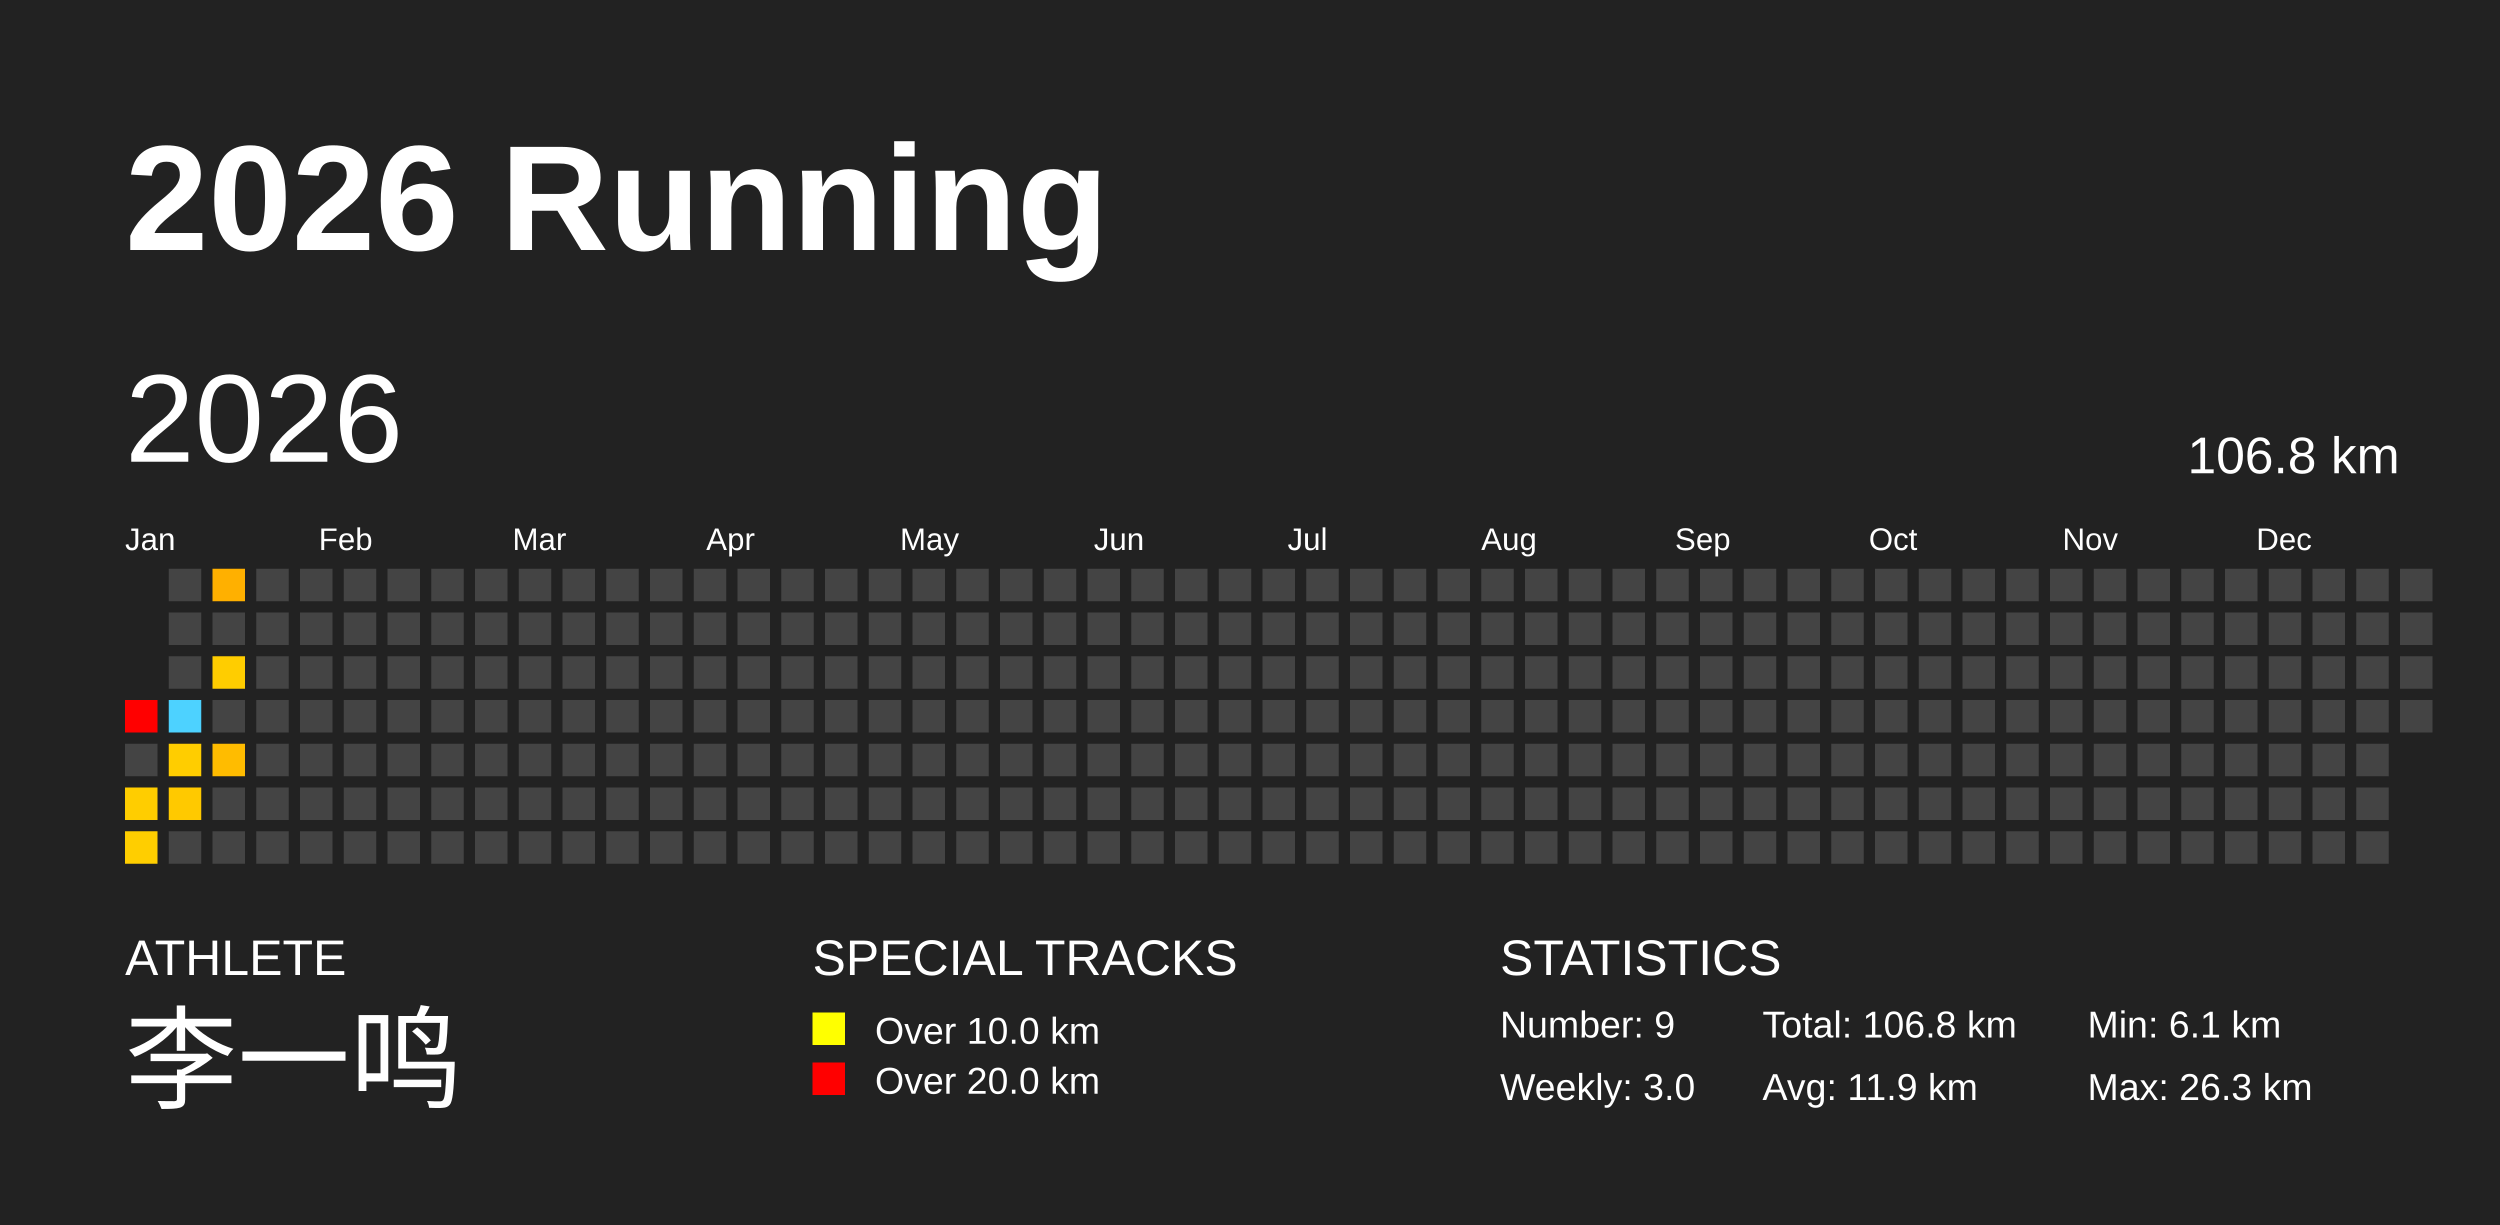
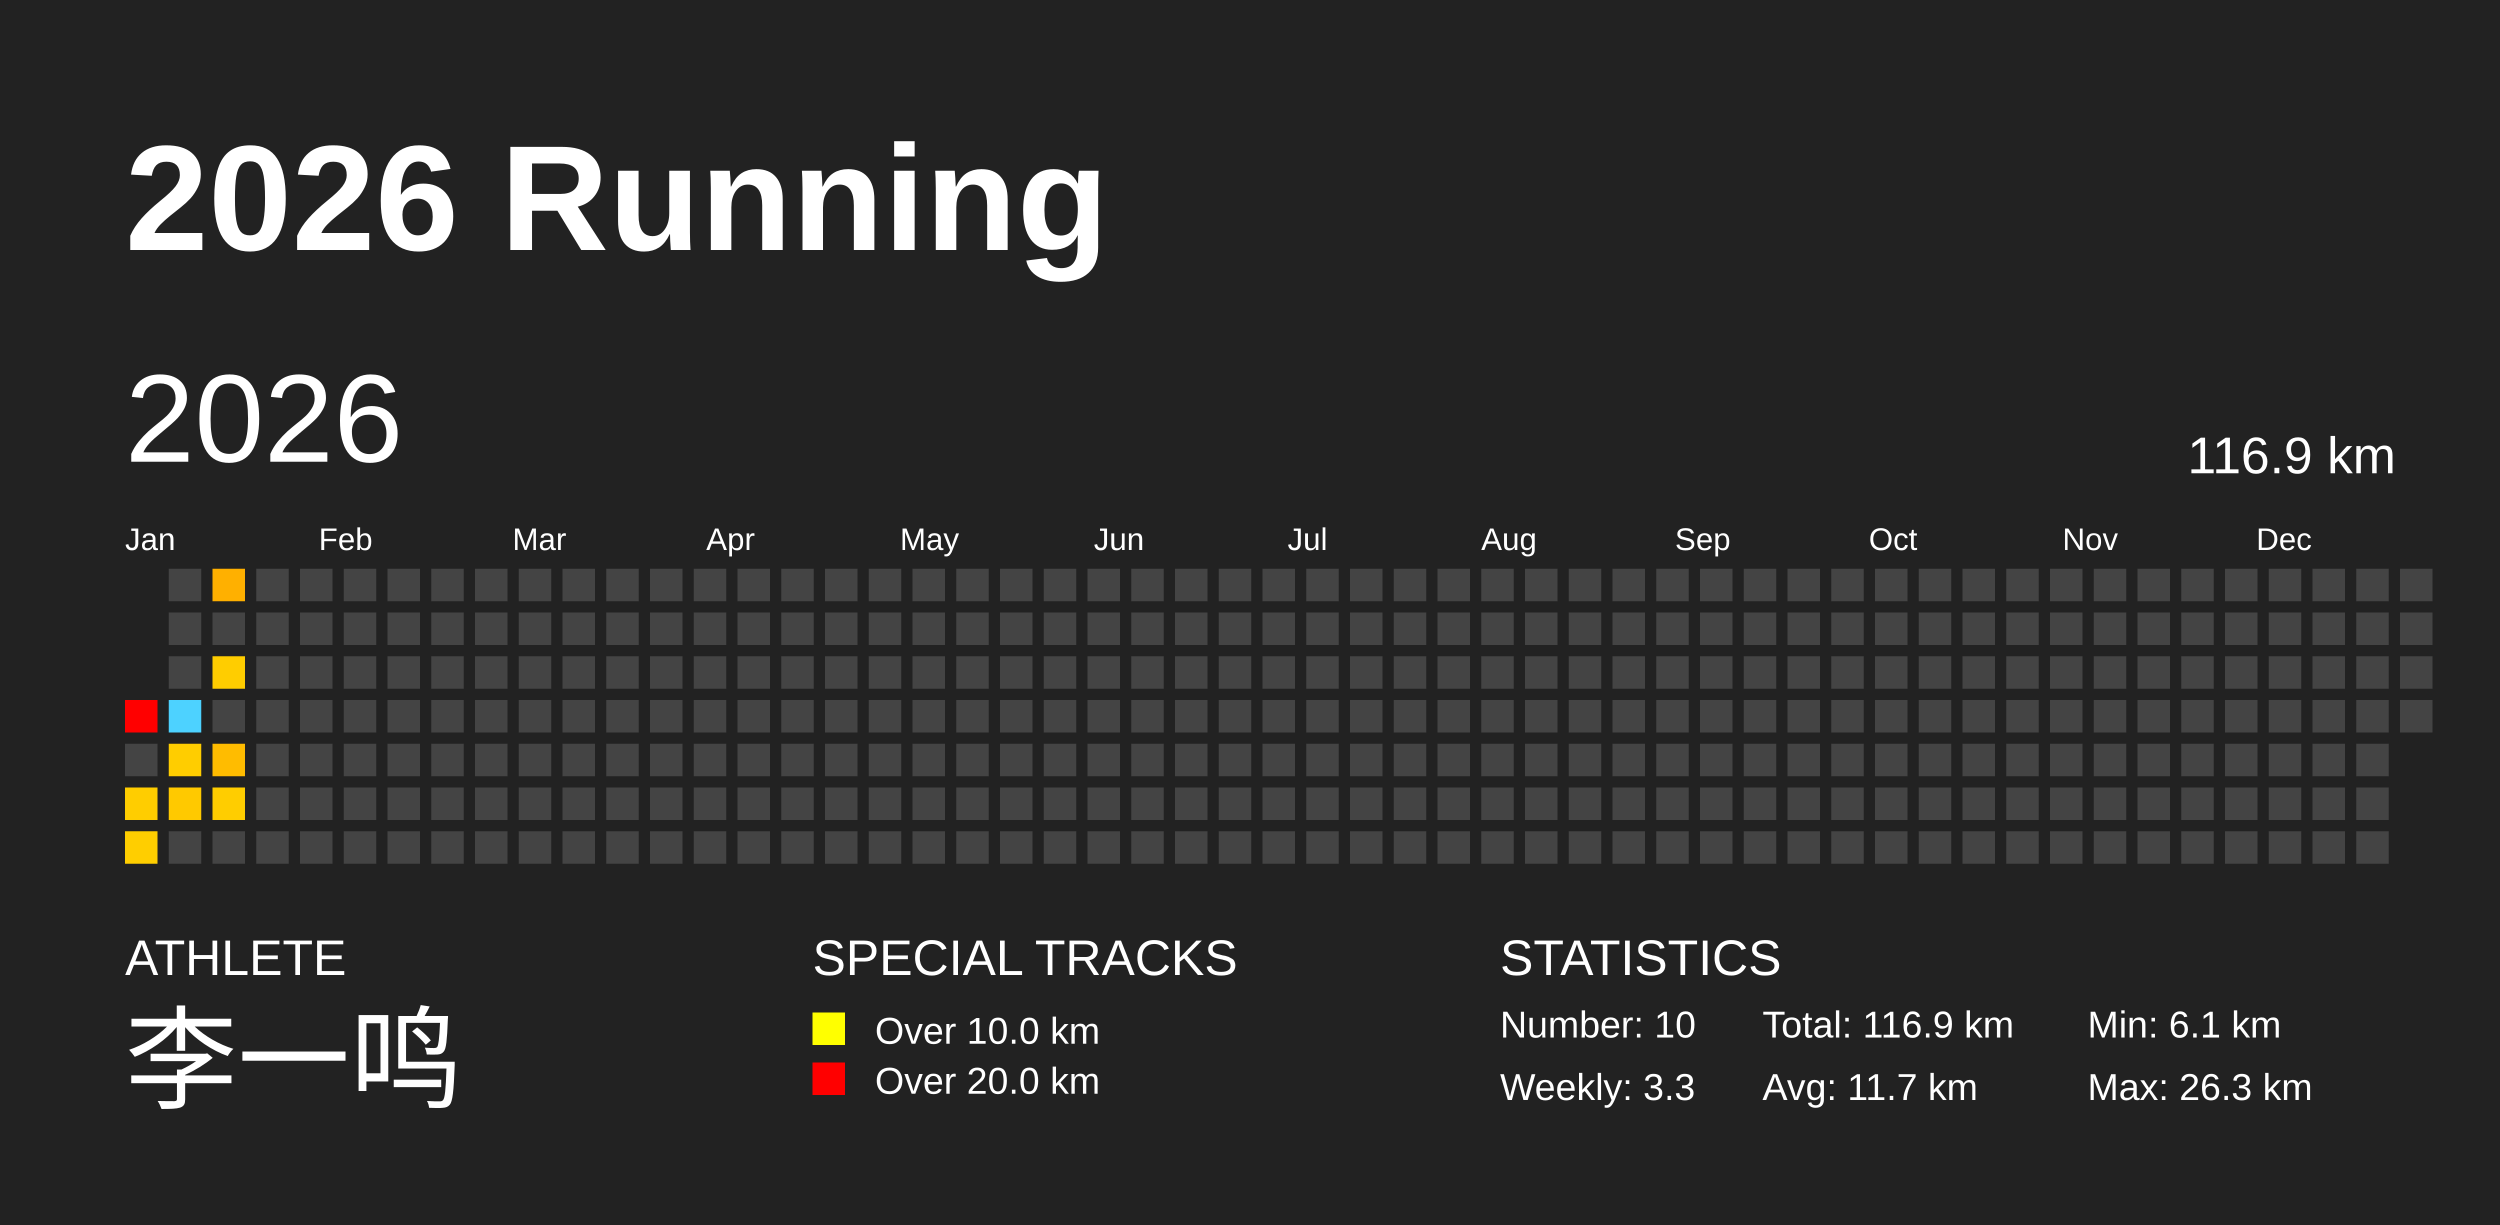
<svg xmlns="http://www.w3.org/2000/svg" baseProfile="full" height="98mm" version="1.1" viewBox="0,0,200,98" width="200mm">
  <defs />
  <rect fill="#222222" height="98" width="200" x="0" y="0" />
  <text fill="#FFFFFF" style="font-size:12px; font-family:Arial; font-weight:bold;" x="10" y="20">2026 Running</text>
  <text fill="#FFFFFF" style="font-size:4px; font-family:Arial" x="10" y="78">ATHLETE</text>
  <text fill="#FFFFFF" style="font-size:9px; font-family:Arial" x="10" y="88">李一鸣</text>
  <text fill="#FFFFFF" style="font-size:4px; font-family:Arial" x="65" y="78">SPECIAL TRACKS</text>
  <rect fill="yellow" height="2.6" width="2.6" x="65" y="81" />
  <text fill="#FFFFFF" style="font-size:3px; font-family:Arial" x="70" y="83.5">Over 10.0 km</text>
  <rect fill="red" height="2.6" width="2.6" x="65" y="85" />
  <text fill="#FFFFFF" style="font-size:3px; font-family:Arial" x="70" y="87.5">Over 20.0 km</text>
  <text fill="#FFFFFF" style="font-size:4px; font-family:Arial" x="120" y="78">STATISTICS</text>
-   <text fill="#FFFFFF" style="font-size:3px; font-family:Arial" x="120" y="83">Number: 9</text>
-   <text fill="#FFFFFF" style="font-size:3px; font-family:Arial" x="120" y="88">Weekly: 3.0</text>
-   <text fill="#FFFFFF" style="font-size:3px; font-family:Arial" x="141" y="83">Total: 106.8 km</text>
-   <text fill="#FFFFFF" style="font-size:3px; font-family:Arial" x="141" y="88">Avg: 11.9 km</text>
+   <text fill="#FFFFFF" style="font-size:3px; font-family:Arial" x="120" y="83">Number: 10</text>
+   <text fill="#FFFFFF" style="font-size:3px; font-family:Arial" x="120" y="88">Weekly: 3.3</text>
+   <text fill="#FFFFFF" style="font-size:3px; font-family:Arial" x="141" y="83">Total: 116.9 km</text>
+   <text fill="#FFFFFF" style="font-size:3px; font-family:Arial" x="141" y="88">Avg: 11.7 km</text>
  <text fill="#FFFFFF" style="font-size:3px; font-family:Arial" x="167" y="83">Min: 6.1 km</text>
  <text fill="#FFFFFF" style="font-size:3px; font-family:Arial" x="167" y="88">Max: 26.3 km</text>
  <text dominant-baseline="hanging" fill="#FFFFFF" style="font-size:10.0px; font-family:Arial;" x="10" y="30">2026</text>
-   <text dominant-baseline="hanging" fill="#FFFFFF" style="font-size:4.125px; font-family:Arial;" x="175" y="35">106.8 km</text>
+   <text dominant-baseline="hanging" fill="#FFFFFF" style="font-size:4.125px; font-family:Arial;" x="175" y="35">116.9 km</text>
  <text fill="#FFFFFF" style="font-size:2.5px; font-family:Arial" x="10.0" y="44">Jan</text>
  <text fill="#FFFFFF" style="font-size:2.5px; font-family:Arial" x="25.5" y="44">Feb</text>
  <text fill="#FFFFFF" style="font-size:2.5px; font-family:Arial" x="41.0" y="44">Mar</text>
  <text fill="#FFFFFF" style="font-size:2.5px; font-family:Arial" x="56.5" y="44">Apr</text>
  <text fill="#FFFFFF" style="font-size:2.5px; font-family:Arial" x="72.0" y="44">May</text>
  <text fill="#FFFFFF" style="font-size:2.5px; font-family:Arial" x="87.5" y="44">Jun</text>
  <text fill="#FFFFFF" style="font-size:2.5px; font-family:Arial" x="103.0" y="44">Jul</text>
  <text fill="#FFFFFF" style="font-size:2.5px; font-family:Arial" x="118.5" y="44">Aug</text>
  <text fill="#FFFFFF" style="font-size:2.5px; font-family:Arial" x="134.0" y="44">Sep</text>
  <text fill="#FFFFFF" style="font-size:2.5px; font-family:Arial" x="149.5" y="44">Oct</text>
  <text fill="#FFFFFF" style="font-size:2.5px; font-family:Arial" x="165.0" y="44">Nov</text>
  <text fill="#FFFFFF" style="font-size:2.5px; font-family:Arial" x="180.5" y="44">Dec</text>
  <rect fill="red" height="2.6" width="2.6" x="10.0" y="56.0" />
  <rect fill="#444444" height="2.6" width="2.6" x="10.0" y="59.5" />
  <rect fill="#ffcd00" height="2.6" width="2.6" x="10.0" y="63.0" />
  <rect fill="#ffce00" height="2.6" width="2.6" x="10.0" y="66.5" />
  <rect fill="#444444" height="2.6" width="2.6" x="13.5" y="45.5" />
  <rect fill="#444444" height="2.6" width="2.6" x="13.5" y="49.0" />
  <rect fill="#444444" height="2.6" width="2.6" x="13.5" y="52.5" />
  <rect fill="#4dd2ff" height="2.6" width="2.6" x="13.5" y="56.0" />
  <rect fill="#ffcd00" height="2.6" width="2.6" x="13.5" y="59.5" />
  <rect fill="#ffc900" height="2.6" width="2.6" x="13.5" y="63.0" />
  <rect fill="#444444" height="2.6" width="2.6" x="13.5" y="66.5" />
  <rect fill="#ffb000" height="2.6" width="2.6" x="17.0" y="45.5" />
  <rect fill="#444444" height="2.6" width="2.6" x="17.0" y="49.0" />
  <rect fill="#ffcd00" height="2.6" width="2.6" x="17.0" y="52.5" />
  <rect fill="#444444" height="2.6" width="2.6" x="17.0" y="56.0" />
  <rect fill="#ffbc00" height="2.6" width="2.6" x="17.0" y="59.5" />
-   <rect fill="#444444" height="2.6" width="2.6" x="17.0" y="63.0" />
+   <rect fill="#ffcd00" height="2.6" width="2.6" x="17.0" y="63.0" />
  <rect fill="#444444" height="2.6" width="2.6" x="17.0" y="66.5" />
  <rect fill="#444444" height="2.6" width="2.6" x="20.5" y="45.5" />
  <rect fill="#444444" height="2.6" width="2.6" x="20.5" y="49.0" />
  <rect fill="#444444" height="2.6" width="2.6" x="20.5" y="52.5" />
  <rect fill="#444444" height="2.6" width="2.6" x="20.5" y="56.0" />
  <rect fill="#444444" height="2.6" width="2.6" x="20.5" y="59.5" />
  <rect fill="#444444" height="2.6" width="2.6" x="20.5" y="63.0" />
  <rect fill="#444444" height="2.6" width="2.6" x="20.5" y="66.5" />
  <rect fill="#444444" height="2.6" width="2.6" x="24.0" y="45.5" />
  <rect fill="#444444" height="2.6" width="2.6" x="24.0" y="49.0" />
  <rect fill="#444444" height="2.6" width="2.6" x="24.0" y="52.5" />
  <rect fill="#444444" height="2.6" width="2.6" x="24.0" y="56.0" />
  <rect fill="#444444" height="2.6" width="2.6" x="24.0" y="59.5" />
  <rect fill="#444444" height="2.6" width="2.6" x="24.0" y="63.0" />
  <rect fill="#444444" height="2.6" width="2.6" x="24.0" y="66.5" />
  <rect fill="#444444" height="2.6" width="2.6" x="27.5" y="45.5" />
  <rect fill="#444444" height="2.6" width="2.6" x="27.5" y="49.0" />
  <rect fill="#444444" height="2.6" width="2.6" x="27.5" y="52.5" />
  <rect fill="#444444" height="2.6" width="2.6" x="27.5" y="56.0" />
  <rect fill="#444444" height="2.6" width="2.6" x="27.5" y="59.5" />
  <rect fill="#444444" height="2.6" width="2.6" x="27.5" y="63.0" />
  <rect fill="#444444" height="2.6" width="2.6" x="27.5" y="66.5" />
  <rect fill="#444444" height="2.6" width="2.6" x="31.0" y="45.5" />
  <rect fill="#444444" height="2.6" width="2.6" x="31.0" y="49.0" />
  <rect fill="#444444" height="2.6" width="2.6" x="31.0" y="52.5" />
  <rect fill="#444444" height="2.6" width="2.6" x="31.0" y="56.0" />
  <rect fill="#444444" height="2.6" width="2.6" x="31.0" y="59.5" />
  <rect fill="#444444" height="2.6" width="2.6" x="31.0" y="63.0" />
  <rect fill="#444444" height="2.6" width="2.6" x="31.0" y="66.5" />
  <rect fill="#444444" height="2.6" width="2.6" x="34.5" y="45.5" />
  <rect fill="#444444" height="2.6" width="2.6" x="34.5" y="49.0" />
  <rect fill="#444444" height="2.6" width="2.6" x="34.5" y="52.5" />
  <rect fill="#444444" height="2.6" width="2.6" x="34.5" y="56.0" />
  <rect fill="#444444" height="2.6" width="2.6" x="34.5" y="59.5" />
  <rect fill="#444444" height="2.6" width="2.6" x="34.5" y="63.0" />
  <rect fill="#444444" height="2.6" width="2.6" x="34.5" y="66.5" />
  <rect fill="#444444" height="2.6" width="2.6" x="38.0" y="45.5" />
  <rect fill="#444444" height="2.6" width="2.6" x="38.0" y="49.0" />
  <rect fill="#444444" height="2.6" width="2.6" x="38.0" y="52.5" />
  <rect fill="#444444" height="2.6" width="2.6" x="38.0" y="56.0" />
  <rect fill="#444444" height="2.6" width="2.6" x="38.0" y="59.5" />
  <rect fill="#444444" height="2.6" width="2.6" x="38.0" y="63.0" />
  <rect fill="#444444" height="2.6" width="2.6" x="38.0" y="66.5" />
  <rect fill="#444444" height="2.6" width="2.6" x="41.5" y="45.5" />
  <rect fill="#444444" height="2.6" width="2.6" x="41.5" y="49.0" />
  <rect fill="#444444" height="2.6" width="2.6" x="41.5" y="52.5" />
  <rect fill="#444444" height="2.6" width="2.6" x="41.5" y="56.0" />
  <rect fill="#444444" height="2.6" width="2.6" x="41.5" y="59.5" />
  <rect fill="#444444" height="2.6" width="2.6" x="41.5" y="63.0" />
  <rect fill="#444444" height="2.6" width="2.6" x="41.5" y="66.5" />
  <rect fill="#444444" height="2.6" width="2.6" x="45.0" y="45.5" />
  <rect fill="#444444" height="2.6" width="2.6" x="45.0" y="49.0" />
  <rect fill="#444444" height="2.6" width="2.6" x="45.0" y="52.5" />
  <rect fill="#444444" height="2.6" width="2.6" x="45.0" y="56.0" />
  <rect fill="#444444" height="2.6" width="2.6" x="45.0" y="59.5" />
  <rect fill="#444444" height="2.6" width="2.6" x="45.0" y="63.0" />
  <rect fill="#444444" height="2.6" width="2.6" x="45.0" y="66.5" />
  <rect fill="#444444" height="2.6" width="2.6" x="48.5" y="45.5" />
  <rect fill="#444444" height="2.6" width="2.6" x="48.5" y="49.0" />
  <rect fill="#444444" height="2.6" width="2.6" x="48.5" y="52.5" />
  <rect fill="#444444" height="2.6" width="2.6" x="48.5" y="56.0" />
  <rect fill="#444444" height="2.6" width="2.6" x="48.5" y="59.5" />
  <rect fill="#444444" height="2.6" width="2.6" x="48.5" y="63.0" />
  <rect fill="#444444" height="2.6" width="2.6" x="48.5" y="66.5" />
  <rect fill="#444444" height="2.6" width="2.6" x="52.0" y="45.5" />
  <rect fill="#444444" height="2.6" width="2.6" x="52.0" y="49.0" />
  <rect fill="#444444" height="2.6" width="2.6" x="52.0" y="52.5" />
  <rect fill="#444444" height="2.6" width="2.6" x="52.0" y="56.0" />
  <rect fill="#444444" height="2.6" width="2.6" x="52.0" y="59.5" />
  <rect fill="#444444" height="2.6" width="2.6" x="52.0" y="63.0" />
  <rect fill="#444444" height="2.6" width="2.6" x="52.0" y="66.5" />
  <rect fill="#444444" height="2.6" width="2.6" x="55.5" y="45.5" />
  <rect fill="#444444" height="2.6" width="2.6" x="55.5" y="49.0" />
  <rect fill="#444444" height="2.6" width="2.6" x="55.5" y="52.5" />
  <rect fill="#444444" height="2.6" width="2.6" x="55.5" y="56.0" />
  <rect fill="#444444" height="2.6" width="2.6" x="55.5" y="59.5" />
  <rect fill="#444444" height="2.6" width="2.6" x="55.5" y="63.0" />
  <rect fill="#444444" height="2.6" width="2.6" x="55.5" y="66.5" />
  <rect fill="#444444" height="2.6" width="2.6" x="59.0" y="45.5" />
  <rect fill="#444444" height="2.6" width="2.6" x="59.0" y="49.0" />
  <rect fill="#444444" height="2.6" width="2.6" x="59.0" y="52.5" />
  <rect fill="#444444" height="2.6" width="2.6" x="59.0" y="56.0" />
  <rect fill="#444444" height="2.6" width="2.6" x="59.0" y="59.5" />
  <rect fill="#444444" height="2.6" width="2.6" x="59.0" y="63.0" />
  <rect fill="#444444" height="2.6" width="2.6" x="59.0" y="66.5" />
  <rect fill="#444444" height="2.6" width="2.6" x="62.5" y="45.5" />
  <rect fill="#444444" height="2.6" width="2.6" x="62.5" y="49.0" />
  <rect fill="#444444" height="2.6" width="2.6" x="62.5" y="52.5" />
  <rect fill="#444444" height="2.6" width="2.6" x="62.5" y="56.0" />
  <rect fill="#444444" height="2.6" width="2.6" x="62.5" y="59.5" />
  <rect fill="#444444" height="2.6" width="2.6" x="62.5" y="63.0" />
  <rect fill="#444444" height="2.6" width="2.6" x="62.5" y="66.5" />
  <rect fill="#444444" height="2.6" width="2.6" x="66.0" y="45.5" />
  <rect fill="#444444" height="2.6" width="2.6" x="66.0" y="49.0" />
  <rect fill="#444444" height="2.6" width="2.6" x="66.0" y="52.5" />
  <rect fill="#444444" height="2.6" width="2.6" x="66.0" y="56.0" />
  <rect fill="#444444" height="2.6" width="2.6" x="66.0" y="59.5" />
  <rect fill="#444444" height="2.6" width="2.6" x="66.0" y="63.0" />
  <rect fill="#444444" height="2.6" width="2.6" x="66.0" y="66.5" />
  <rect fill="#444444" height="2.6" width="2.6" x="69.5" y="45.5" />
  <rect fill="#444444" height="2.6" width="2.6" x="69.5" y="49.0" />
  <rect fill="#444444" height="2.6" width="2.6" x="69.5" y="52.5" />
  <rect fill="#444444" height="2.6" width="2.6" x="69.5" y="56.0" />
  <rect fill="#444444" height="2.6" width="2.6" x="69.5" y="59.5" />
  <rect fill="#444444" height="2.6" width="2.6" x="69.5" y="63.0" />
  <rect fill="#444444" height="2.6" width="2.6" x="69.5" y="66.5" />
  <rect fill="#444444" height="2.6" width="2.6" x="73.0" y="45.5" />
  <rect fill="#444444" height="2.6" width="2.6" x="73.0" y="49.0" />
  <rect fill="#444444" height="2.6" width="2.6" x="73.0" y="52.5" />
  <rect fill="#444444" height="2.6" width="2.6" x="73.0" y="56.0" />
  <rect fill="#444444" height="2.6" width="2.6" x="73.0" y="59.5" />
  <rect fill="#444444" height="2.6" width="2.6" x="73.0" y="63.0" />
  <rect fill="#444444" height="2.6" width="2.6" x="73.0" y="66.5" />
  <rect fill="#444444" height="2.6" width="2.6" x="76.5" y="45.5" />
  <rect fill="#444444" height="2.6" width="2.6" x="76.5" y="49.0" />
  <rect fill="#444444" height="2.6" width="2.6" x="76.5" y="52.5" />
  <rect fill="#444444" height="2.6" width="2.6" x="76.5" y="56.0" />
  <rect fill="#444444" height="2.6" width="2.6" x="76.5" y="59.5" />
  <rect fill="#444444" height="2.6" width="2.6" x="76.5" y="63.0" />
  <rect fill="#444444" height="2.6" width="2.6" x="76.5" y="66.5" />
  <rect fill="#444444" height="2.6" width="2.6" x="80.0" y="45.5" />
  <rect fill="#444444" height="2.6" width="2.6" x="80.0" y="49.0" />
  <rect fill="#444444" height="2.6" width="2.6" x="80.0" y="52.5" />
  <rect fill="#444444" height="2.6" width="2.6" x="80.0" y="56.0" />
  <rect fill="#444444" height="2.6" width="2.6" x="80.0" y="59.5" />
  <rect fill="#444444" height="2.6" width="2.6" x="80.0" y="63.0" />
  <rect fill="#444444" height="2.6" width="2.6" x="80.0" y="66.5" />
  <rect fill="#444444" height="2.6" width="2.6" x="83.5" y="45.5" />
  <rect fill="#444444" height="2.6" width="2.6" x="83.5" y="49.0" />
  <rect fill="#444444" height="2.6" width="2.6" x="83.5" y="52.5" />
  <rect fill="#444444" height="2.6" width="2.6" x="83.5" y="56.0" />
  <rect fill="#444444" height="2.6" width="2.6" x="83.5" y="59.5" />
  <rect fill="#444444" height="2.6" width="2.6" x="83.5" y="63.0" />
  <rect fill="#444444" height="2.6" width="2.6" x="83.5" y="66.5" />
  <rect fill="#444444" height="2.6" width="2.6" x="87.0" y="45.5" />
  <rect fill="#444444" height="2.6" width="2.6" x="87.0" y="49.0" />
  <rect fill="#444444" height="2.6" width="2.6" x="87.0" y="52.5" />
  <rect fill="#444444" height="2.6" width="2.6" x="87.0" y="56.0" />
  <rect fill="#444444" height="2.6" width="2.6" x="87.0" y="59.5" />
  <rect fill="#444444" height="2.6" width="2.6" x="87.0" y="63.0" />
  <rect fill="#444444" height="2.6" width="2.6" x="87.0" y="66.5" />
  <rect fill="#444444" height="2.6" width="2.6" x="90.5" y="45.5" />
  <rect fill="#444444" height="2.6" width="2.6" x="90.5" y="49.0" />
  <rect fill="#444444" height="2.6" width="2.6" x="90.5" y="52.5" />
  <rect fill="#444444" height="2.6" width="2.6" x="90.5" y="56.0" />
  <rect fill="#444444" height="2.6" width="2.6" x="90.5" y="59.5" />
  <rect fill="#444444" height="2.6" width="2.6" x="90.5" y="63.0" />
  <rect fill="#444444" height="2.6" width="2.6" x="90.5" y="66.5" />
  <rect fill="#444444" height="2.6" width="2.6" x="94.0" y="45.5" />
  <rect fill="#444444" height="2.6" width="2.6" x="94.0" y="49.0" />
  <rect fill="#444444" height="2.6" width="2.6" x="94.0" y="52.5" />
  <rect fill="#444444" height="2.6" width="2.6" x="94.0" y="56.0" />
  <rect fill="#444444" height="2.6" width="2.6" x="94.0" y="59.5" />
  <rect fill="#444444" height="2.6" width="2.6" x="94.0" y="63.0" />
  <rect fill="#444444" height="2.6" width="2.6" x="94.0" y="66.5" />
  <rect fill="#444444" height="2.6" width="2.6" x="97.5" y="45.5" />
  <rect fill="#444444" height="2.6" width="2.6" x="97.5" y="49.0" />
  <rect fill="#444444" height="2.6" width="2.6" x="97.5" y="52.5" />
  <rect fill="#444444" height="2.6" width="2.6" x="97.5" y="56.0" />
  <rect fill="#444444" height="2.6" width="2.6" x="97.5" y="59.5" />
  <rect fill="#444444" height="2.6" width="2.6" x="97.5" y="63.0" />
  <rect fill="#444444" height="2.6" width="2.6" x="97.5" y="66.5" />
  <rect fill="#444444" height="2.6" width="2.6" x="101.0" y="45.5" />
  <rect fill="#444444" height="2.6" width="2.6" x="101.0" y="49.0" />
  <rect fill="#444444" height="2.6" width="2.6" x="101.0" y="52.5" />
  <rect fill="#444444" height="2.6" width="2.6" x="101.0" y="56.0" />
  <rect fill="#444444" height="2.6" width="2.6" x="101.0" y="59.5" />
  <rect fill="#444444" height="2.6" width="2.6" x="101.0" y="63.0" />
  <rect fill="#444444" height="2.6" width="2.6" x="101.0" y="66.5" />
  <rect fill="#444444" height="2.6" width="2.6" x="104.5" y="45.5" />
  <rect fill="#444444" height="2.6" width="2.6" x="104.5" y="49.0" />
  <rect fill="#444444" height="2.6" width="2.6" x="104.5" y="52.5" />
  <rect fill="#444444" height="2.6" width="2.6" x="104.5" y="56.0" />
  <rect fill="#444444" height="2.6" width="2.6" x="104.5" y="59.5" />
  <rect fill="#444444" height="2.6" width="2.6" x="104.5" y="63.0" />
  <rect fill="#444444" height="2.6" width="2.6" x="104.5" y="66.5" />
  <rect fill="#444444" height="2.6" width="2.6" x="108.0" y="45.5" />
  <rect fill="#444444" height="2.6" width="2.6" x="108.0" y="49.0" />
  <rect fill="#444444" height="2.6" width="2.6" x="108.0" y="52.5" />
  <rect fill="#444444" height="2.6" width="2.6" x="108.0" y="56.0" />
  <rect fill="#444444" height="2.6" width="2.6" x="108.0" y="59.5" />
  <rect fill="#444444" height="2.6" width="2.6" x="108.0" y="63.0" />
  <rect fill="#444444" height="2.6" width="2.6" x="108.0" y="66.5" />
  <rect fill="#444444" height="2.6" width="2.6" x="111.5" y="45.5" />
  <rect fill="#444444" height="2.6" width="2.6" x="111.5" y="49.0" />
  <rect fill="#444444" height="2.6" width="2.6" x="111.5" y="52.5" />
  <rect fill="#444444" height="2.6" width="2.6" x="111.5" y="56.0" />
  <rect fill="#444444" height="2.6" width="2.6" x="111.5" y="59.5" />
  <rect fill="#444444" height="2.6" width="2.6" x="111.5" y="63.0" />
  <rect fill="#444444" height="2.6" width="2.6" x="111.5" y="66.5" />
  <rect fill="#444444" height="2.6" width="2.6" x="115.0" y="45.5" />
  <rect fill="#444444" height="2.6" width="2.6" x="115.0" y="49.0" />
  <rect fill="#444444" height="2.6" width="2.6" x="115.0" y="52.5" />
  <rect fill="#444444" height="2.6" width="2.6" x="115.0" y="56.0" />
  <rect fill="#444444" height="2.6" width="2.6" x="115.0" y="59.5" />
  <rect fill="#444444" height="2.6" width="2.6" x="115.0" y="63.0" />
  <rect fill="#444444" height="2.6" width="2.6" x="115.0" y="66.5" />
  <rect fill="#444444" height="2.6" width="2.6" x="118.5" y="45.5" />
  <rect fill="#444444" height="2.6" width="2.6" x="118.5" y="49.0" />
  <rect fill="#444444" height="2.6" width="2.6" x="118.5" y="52.5" />
  <rect fill="#444444" height="2.6" width="2.6" x="118.5" y="56.0" />
  <rect fill="#444444" height="2.6" width="2.6" x="118.5" y="59.5" />
  <rect fill="#444444" height="2.6" width="2.6" x="118.5" y="63.0" />
  <rect fill="#444444" height="2.6" width="2.6" x="118.5" y="66.5" />
  <rect fill="#444444" height="2.6" width="2.6" x="122.0" y="45.5" />
  <rect fill="#444444" height="2.6" width="2.6" x="122.0" y="49.0" />
  <rect fill="#444444" height="2.6" width="2.6" x="122.0" y="52.5" />
  <rect fill="#444444" height="2.6" width="2.6" x="122.0" y="56.0" />
  <rect fill="#444444" height="2.6" width="2.6" x="122.0" y="59.5" />
  <rect fill="#444444" height="2.6" width="2.6" x="122.0" y="63.0" />
  <rect fill="#444444" height="2.6" width="2.6" x="122.0" y="66.5" />
  <rect fill="#444444" height="2.6" width="2.6" x="125.5" y="45.5" />
  <rect fill="#444444" height="2.6" width="2.6" x="125.5" y="49.0" />
  <rect fill="#444444" height="2.6" width="2.6" x="125.5" y="52.5" />
  <rect fill="#444444" height="2.6" width="2.6" x="125.5" y="56.0" />
  <rect fill="#444444" height="2.6" width="2.6" x="125.5" y="59.5" />
  <rect fill="#444444" height="2.6" width="2.6" x="125.5" y="63.0" />
  <rect fill="#444444" height="2.6" width="2.6" x="125.5" y="66.5" />
  <rect fill="#444444" height="2.6" width="2.6" x="129.0" y="45.5" />
  <rect fill="#444444" height="2.6" width="2.6" x="129.0" y="49.0" />
  <rect fill="#444444" height="2.6" width="2.6" x="129.0" y="52.5" />
  <rect fill="#444444" height="2.6" width="2.6" x="129.0" y="56.0" />
  <rect fill="#444444" height="2.6" width="2.6" x="129.0" y="59.5" />
  <rect fill="#444444" height="2.6" width="2.6" x="129.0" y="63.0" />
  <rect fill="#444444" height="2.6" width="2.6" x="129.0" y="66.5" />
  <rect fill="#444444" height="2.6" width="2.6" x="132.5" y="45.5" />
  <rect fill="#444444" height="2.6" width="2.6" x="132.5" y="49.0" />
  <rect fill="#444444" height="2.6" width="2.6" x="132.5" y="52.5" />
  <rect fill="#444444" height="2.6" width="2.6" x="132.5" y="56.0" />
  <rect fill="#444444" height="2.6" width="2.6" x="132.5" y="59.5" />
  <rect fill="#444444" height="2.6" width="2.6" x="132.5" y="63.0" />
  <rect fill="#444444" height="2.6" width="2.6" x="132.5" y="66.5" />
  <rect fill="#444444" height="2.6" width="2.6" x="136.0" y="45.5" />
  <rect fill="#444444" height="2.6" width="2.6" x="136.0" y="49.0" />
  <rect fill="#444444" height="2.6" width="2.6" x="136.0" y="52.5" />
  <rect fill="#444444" height="2.6" width="2.6" x="136.0" y="56.0" />
  <rect fill="#444444" height="2.6" width="2.6" x="136.0" y="59.5" />
  <rect fill="#444444" height="2.6" width="2.6" x="136.0" y="63.0" />
  <rect fill="#444444" height="2.6" width="2.6" x="136.0" y="66.5" />
  <rect fill="#444444" height="2.6" width="2.6" x="139.5" y="45.5" />
  <rect fill="#444444" height="2.6" width="2.6" x="139.5" y="49.0" />
  <rect fill="#444444" height="2.6" width="2.6" x="139.5" y="52.5" />
  <rect fill="#444444" height="2.6" width="2.6" x="139.5" y="56.0" />
  <rect fill="#444444" height="2.6" width="2.6" x="139.5" y="59.5" />
  <rect fill="#444444" height="2.6" width="2.6" x="139.5" y="63.0" />
  <rect fill="#444444" height="2.6" width="2.6" x="139.5" y="66.5" />
  <rect fill="#444444" height="2.6" width="2.6" x="143.0" y="45.5" />
  <rect fill="#444444" height="2.6" width="2.6" x="143.0" y="49.0" />
  <rect fill="#444444" height="2.6" width="2.6" x="143.0" y="52.5" />
  <rect fill="#444444" height="2.6" width="2.6" x="143.0" y="56.0" />
  <rect fill="#444444" height="2.6" width="2.6" x="143.0" y="59.5" />
  <rect fill="#444444" height="2.6" width="2.6" x="143.0" y="63.0" />
  <rect fill="#444444" height="2.6" width="2.6" x="143.0" y="66.5" />
  <rect fill="#444444" height="2.6" width="2.6" x="146.5" y="45.5" />
  <rect fill="#444444" height="2.6" width="2.6" x="146.5" y="49.0" />
  <rect fill="#444444" height="2.6" width="2.6" x="146.5" y="52.5" />
  <rect fill="#444444" height="2.6" width="2.6" x="146.5" y="56.0" />
  <rect fill="#444444" height="2.6" width="2.6" x="146.5" y="59.5" />
  <rect fill="#444444" height="2.6" width="2.6" x="146.5" y="63.0" />
  <rect fill="#444444" height="2.6" width="2.6" x="146.5" y="66.5" />
  <rect fill="#444444" height="2.6" width="2.6" x="150.0" y="45.5" />
  <rect fill="#444444" height="2.6" width="2.6" x="150.0" y="49.0" />
  <rect fill="#444444" height="2.6" width="2.6" x="150.0" y="52.5" />
  <rect fill="#444444" height="2.6" width="2.6" x="150.0" y="56.0" />
  <rect fill="#444444" height="2.6" width="2.6" x="150.0" y="59.5" />
  <rect fill="#444444" height="2.6" width="2.6" x="150.0" y="63.0" />
  <rect fill="#444444" height="2.6" width="2.6" x="150.0" y="66.5" />
  <rect fill="#444444" height="2.6" width="2.6" x="153.5" y="45.5" />
  <rect fill="#444444" height="2.6" width="2.6" x="153.5" y="49.0" />
  <rect fill="#444444" height="2.6" width="2.6" x="153.5" y="52.5" />
  <rect fill="#444444" height="2.6" width="2.6" x="153.5" y="56.0" />
  <rect fill="#444444" height="2.6" width="2.6" x="153.5" y="59.5" />
  <rect fill="#444444" height="2.6" width="2.6" x="153.5" y="63.0" />
  <rect fill="#444444" height="2.6" width="2.6" x="153.5" y="66.5" />
  <rect fill="#444444" height="2.6" width="2.6" x="157.0" y="45.5" />
  <rect fill="#444444" height="2.6" width="2.6" x="157.0" y="49.0" />
  <rect fill="#444444" height="2.6" width="2.6" x="157.0" y="52.5" />
  <rect fill="#444444" height="2.6" width="2.6" x="157.0" y="56.0" />
  <rect fill="#444444" height="2.6" width="2.6" x="157.0" y="59.5" />
  <rect fill="#444444" height="2.6" width="2.6" x="157.0" y="63.0" />
  <rect fill="#444444" height="2.6" width="2.6" x="157.0" y="66.5" />
  <rect fill="#444444" height="2.6" width="2.6" x="160.5" y="45.5" />
  <rect fill="#444444" height="2.6" width="2.6" x="160.5" y="49.0" />
  <rect fill="#444444" height="2.6" width="2.6" x="160.5" y="52.5" />
  <rect fill="#444444" height="2.6" width="2.6" x="160.5" y="56.0" />
  <rect fill="#444444" height="2.6" width="2.6" x="160.5" y="59.5" />
  <rect fill="#444444" height="2.6" width="2.6" x="160.5" y="63.0" />
  <rect fill="#444444" height="2.6" width="2.6" x="160.5" y="66.5" />
  <rect fill="#444444" height="2.6" width="2.6" x="164.0" y="45.5" />
  <rect fill="#444444" height="2.6" width="2.6" x="164.0" y="49.0" />
  <rect fill="#444444" height="2.6" width="2.6" x="164.0" y="52.5" />
  <rect fill="#444444" height="2.6" width="2.6" x="164.0" y="56.0" />
  <rect fill="#444444" height="2.6" width="2.6" x="164.0" y="59.5" />
  <rect fill="#444444" height="2.6" width="2.6" x="164.0" y="63.0" />
  <rect fill="#444444" height="2.6" width="2.6" x="164.0" y="66.5" />
  <rect fill="#444444" height="2.6" width="2.6" x="167.5" y="45.5" />
  <rect fill="#444444" height="2.6" width="2.6" x="167.5" y="49.0" />
  <rect fill="#444444" height="2.6" width="2.6" x="167.5" y="52.5" />
  <rect fill="#444444" height="2.6" width="2.6" x="167.5" y="56.0" />
  <rect fill="#444444" height="2.6" width="2.6" x="167.5" y="59.5" />
  <rect fill="#444444" height="2.6" width="2.6" x="167.5" y="63.0" />
  <rect fill="#444444" height="2.6" width="2.6" x="167.5" y="66.5" />
  <rect fill="#444444" height="2.6" width="2.6" x="171.0" y="45.5" />
  <rect fill="#444444" height="2.6" width="2.6" x="171.0" y="49.0" />
  <rect fill="#444444" height="2.6" width="2.6" x="171.0" y="52.5" />
  <rect fill="#444444" height="2.6" width="2.6" x="171.0" y="56.0" />
  <rect fill="#444444" height="2.6" width="2.6" x="171.0" y="59.5" />
  <rect fill="#444444" height="2.6" width="2.6" x="171.0" y="63.0" />
  <rect fill="#444444" height="2.6" width="2.6" x="171.0" y="66.5" />
  <rect fill="#444444" height="2.6" width="2.6" x="174.5" y="45.5" />
  <rect fill="#444444" height="2.6" width="2.6" x="174.5" y="49.0" />
  <rect fill="#444444" height="2.6" width="2.6" x="174.5" y="52.5" />
  <rect fill="#444444" height="2.6" width="2.6" x="174.5" y="56.0" />
  <rect fill="#444444" height="2.6" width="2.6" x="174.5" y="59.5" />
  <rect fill="#444444" height="2.6" width="2.6" x="174.5" y="63.0" />
  <rect fill="#444444" height="2.6" width="2.6" x="174.5" y="66.5" />
  <rect fill="#444444" height="2.6" width="2.6" x="178.0" y="45.5" />
  <rect fill="#444444" height="2.6" width="2.6" x="178.0" y="49.0" />
  <rect fill="#444444" height="2.6" width="2.6" x="178.0" y="52.5" />
  <rect fill="#444444" height="2.6" width="2.6" x="178.0" y="56.0" />
  <rect fill="#444444" height="2.6" width="2.6" x="178.0" y="59.5" />
  <rect fill="#444444" height="2.6" width="2.6" x="178.0" y="63.0" />
  <rect fill="#444444" height="2.6" width="2.6" x="178.0" y="66.5" />
  <rect fill="#444444" height="2.6" width="2.6" x="181.5" y="45.5" />
  <rect fill="#444444" height="2.6" width="2.6" x="181.5" y="49.0" />
  <rect fill="#444444" height="2.6" width="2.6" x="181.5" y="52.5" />
  <rect fill="#444444" height="2.6" width="2.6" x="181.5" y="56.0" />
  <rect fill="#444444" height="2.6" width="2.6" x="181.5" y="59.5" />
  <rect fill="#444444" height="2.6" width="2.6" x="181.5" y="63.0" />
  <rect fill="#444444" height="2.6" width="2.6" x="181.5" y="66.5" />
  <rect fill="#444444" height="2.6" width="2.6" x="185.0" y="45.5" />
  <rect fill="#444444" height="2.6" width="2.6" x="185.0" y="49.0" />
  <rect fill="#444444" height="2.6" width="2.6" x="185.0" y="52.5" />
  <rect fill="#444444" height="2.6" width="2.6" x="185.0" y="56.0" />
  <rect fill="#444444" height="2.6" width="2.6" x="185.0" y="59.5" />
  <rect fill="#444444" height="2.6" width="2.6" x="185.0" y="63.0" />
  <rect fill="#444444" height="2.6" width="2.6" x="185.0" y="66.5" />
  <rect fill="#444444" height="2.6" width="2.6" x="188.5" y="45.5" />
  <rect fill="#444444" height="2.6" width="2.6" x="188.5" y="49.0" />
  <rect fill="#444444" height="2.6" width="2.6" x="188.5" y="52.5" />
  <rect fill="#444444" height="2.6" width="2.6" x="188.5" y="56.0" />
  <rect fill="#444444" height="2.6" width="2.6" x="188.5" y="59.5" />
  <rect fill="#444444" height="2.6" width="2.6" x="188.5" y="63.0" />
  <rect fill="#444444" height="2.6" width="2.6" x="188.5" y="66.5" />
  <rect fill="#444444" height="2.6" width="2.6" x="192.0" y="45.5" />
  <rect fill="#444444" height="2.6" width="2.6" x="192.0" y="49.0" />
  <rect fill="#444444" height="2.6" width="2.6" x="192.0" y="52.5" />
  <rect fill="#444444" height="2.6" width="2.6" x="192.0" y="56.0" />
</svg>
